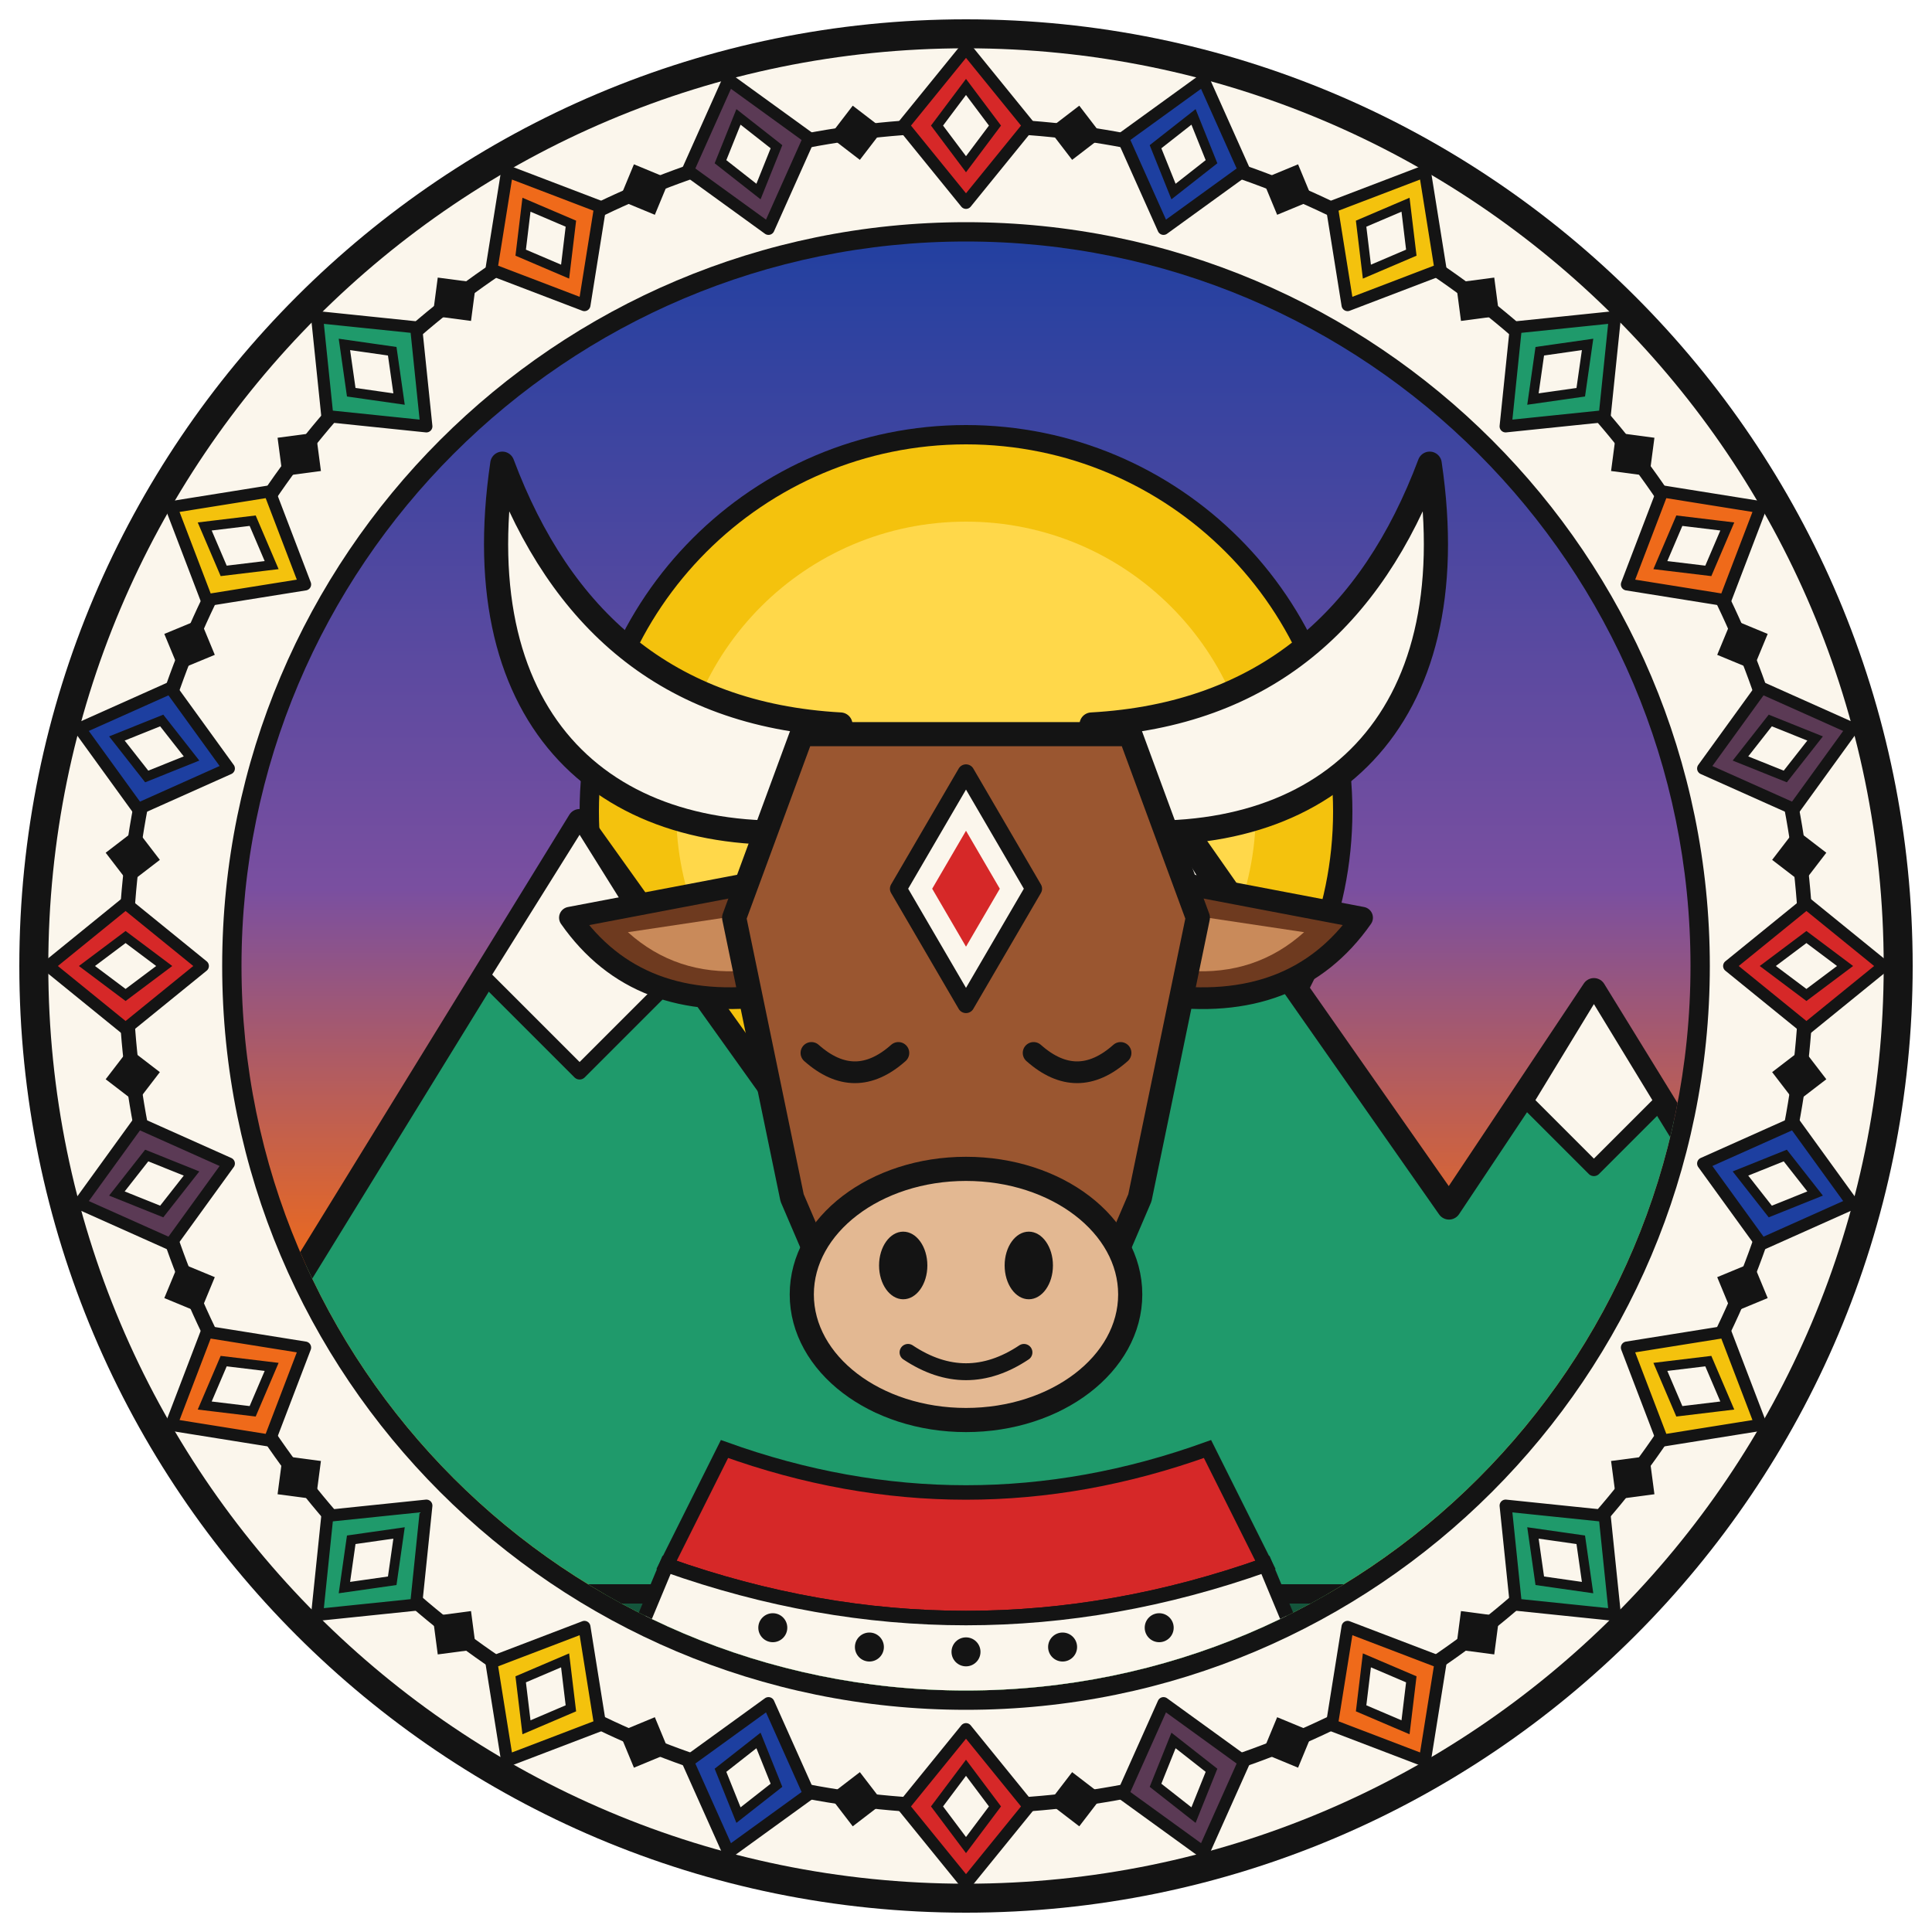
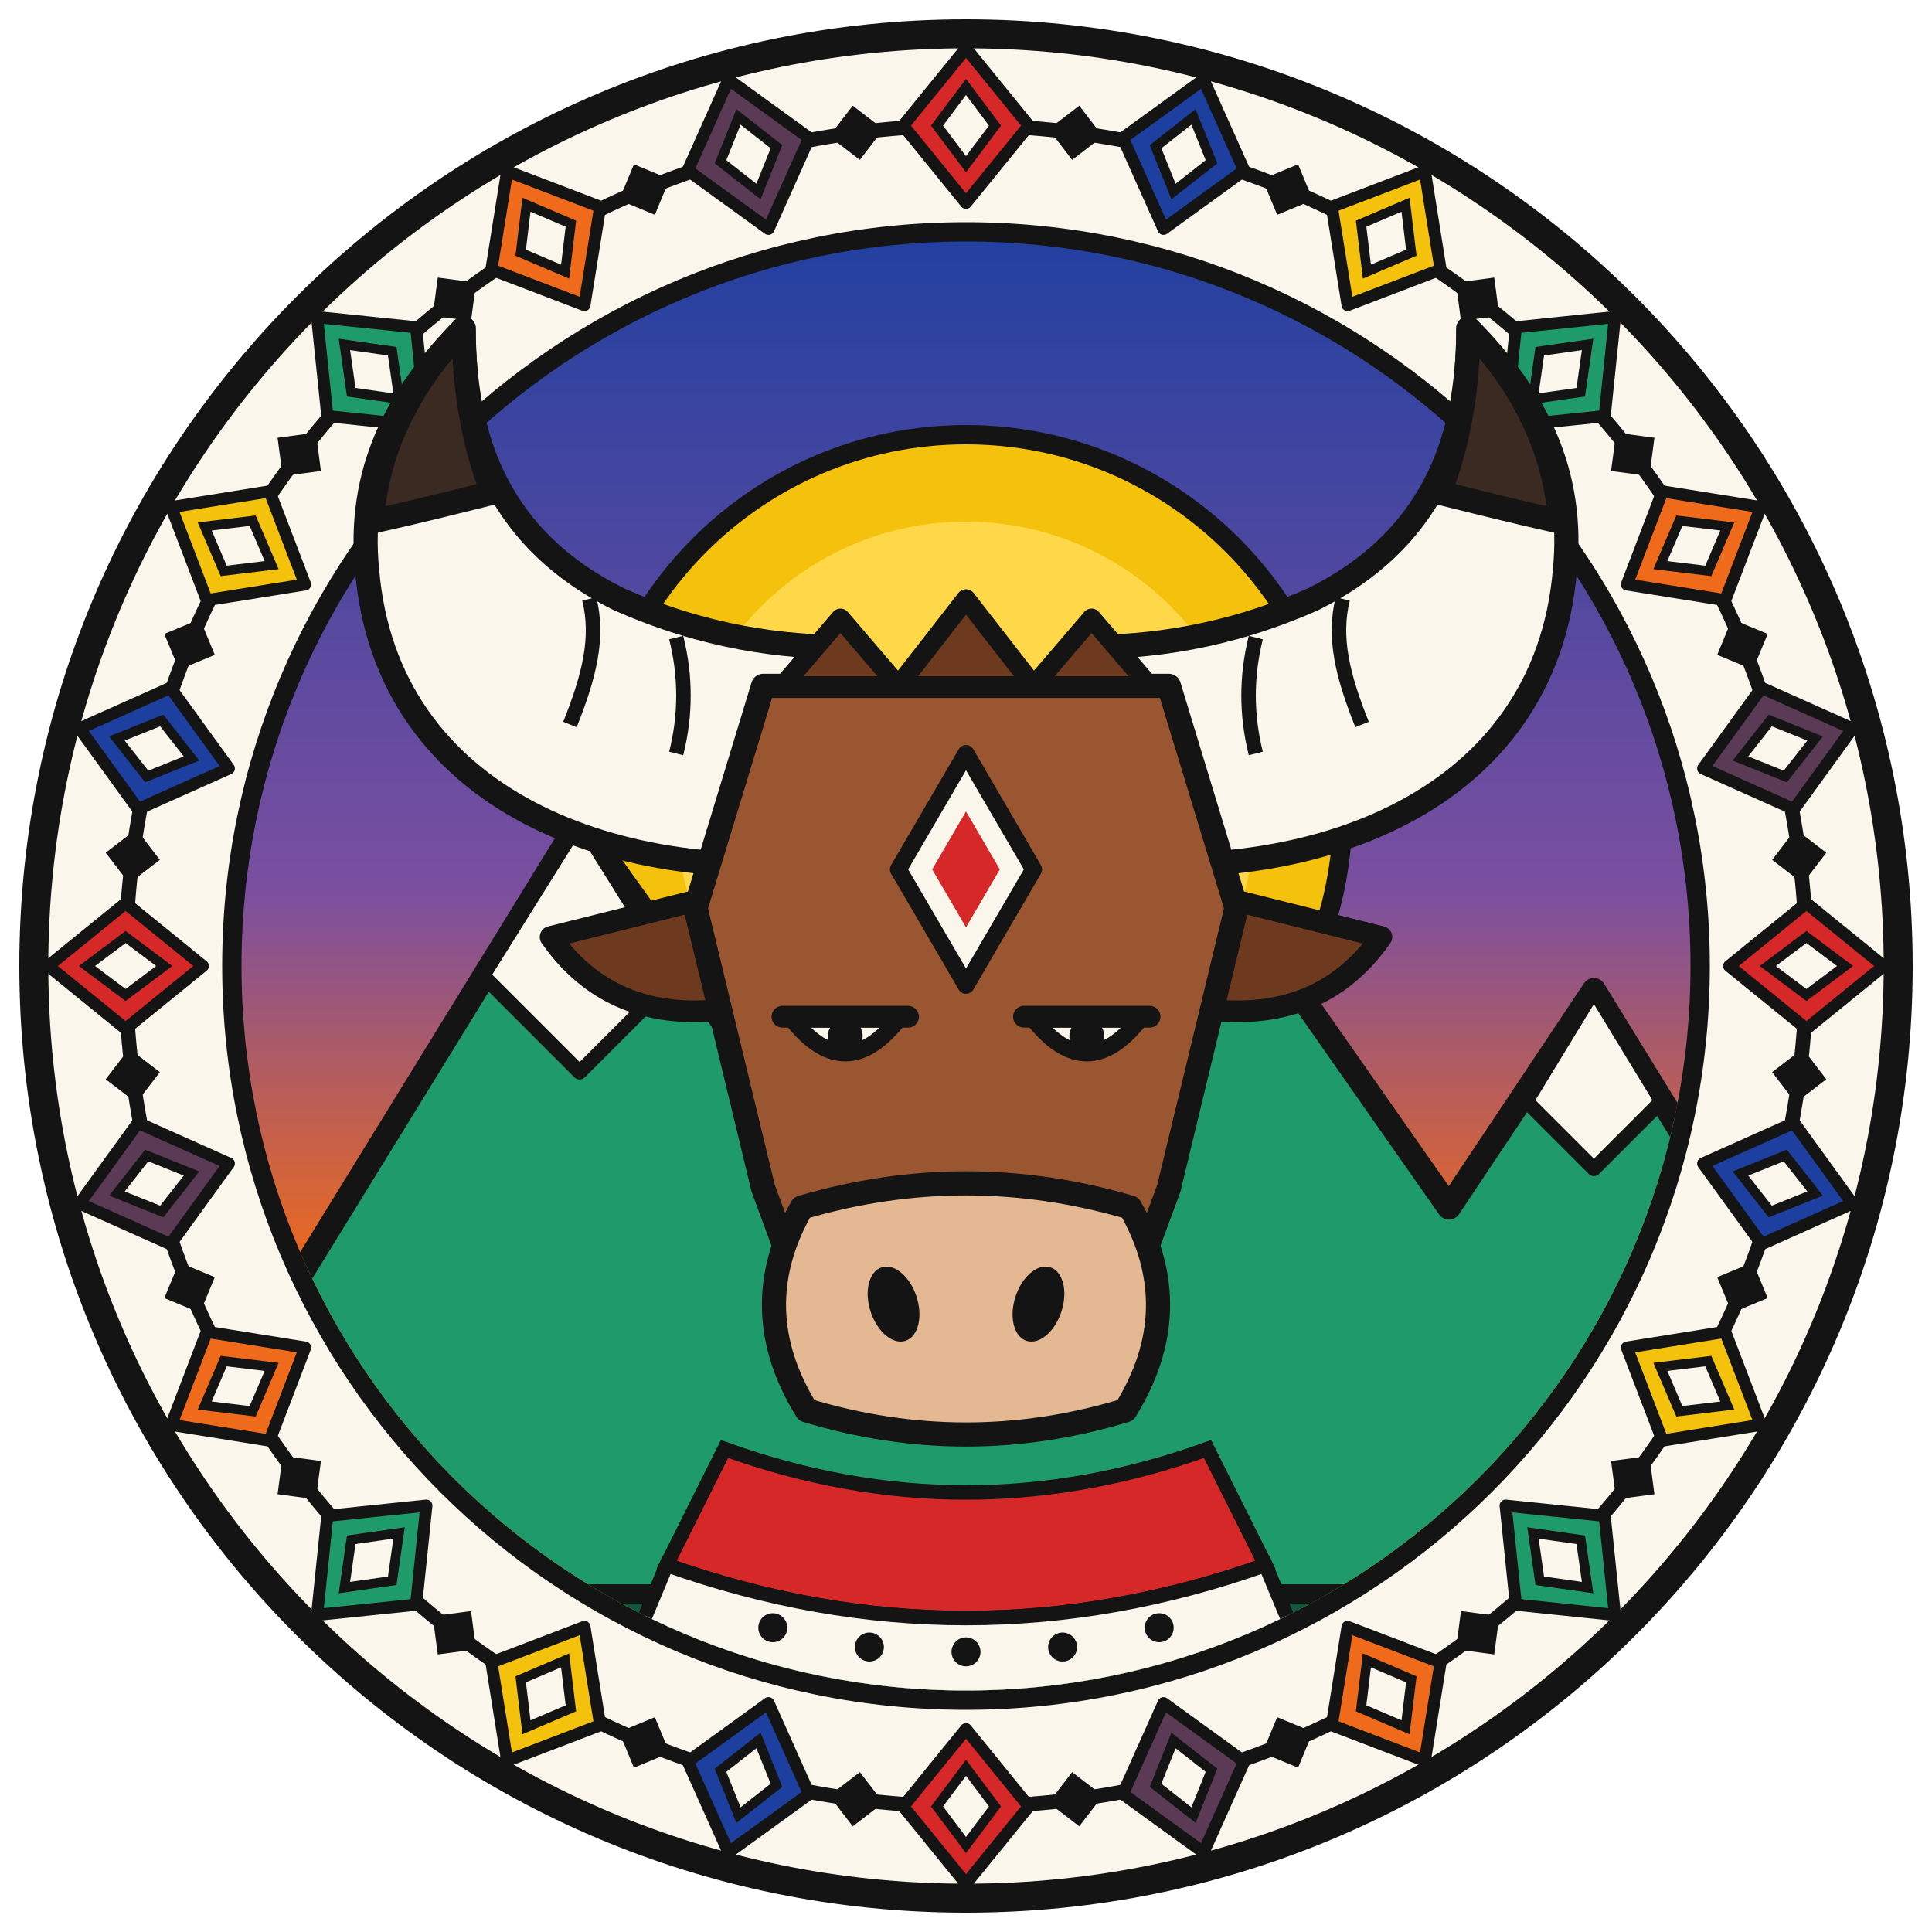
<svg xmlns="http://www.w3.org/2000/svg" viewBox="0 0 400 400" role="img" aria-labelledby="t">
  <defs>
    <linearGradient id="sky" x1="0" y1="0" x2="0" y2="1">
      <stop offset="0" stop-color="#1d3fa0" />
      <stop offset=".45" stop-color="#7a4fa0" />
      <stop offset=".7" stop-color="#ef6a1a" />
      <stop offset="1" stop-color="#f4c20d" />
    </linearGradient>
    <clipPath id="disc">
      <circle cx="200" cy="200" r="150" />
    </clipPath>
  </defs>
  <circle cx="200" cy="200" r="196" fill="#141414" />
  <circle cx="200" cy="200" r="190" fill="#fbf6ec" />
  <circle cx="200" cy="200" r="174" fill="none" stroke="#141414" stroke-width="3" />
  <g transform="rotate(0.0 200 200)">
    <path d="M200 10 L213 26 L200 42 L187 26Z" fill="#d62828" stroke="#141414" stroke-width="2.5" stroke-linejoin="round" />
    <path d="M200 18 L206 26 L200 34 L194 26Z" fill="#fbf6ec" stroke="#141414" stroke-width="2" />
  </g>
  <g transform="rotate(7.5 200 200)">
    <rect x="196" y="22" width="8" height="8" fill="#141414" transform="rotate(45 200 26)" />
  </g>
  <g transform="rotate(15.0 200 200)">
    <path d="M200 10 L213 26 L200 42 L187 26Z" fill="#1d3fa0" stroke="#141414" stroke-width="2.5" stroke-linejoin="round" />
    <path d="M200 18 L206 26 L200 34 L194 26Z" fill="#fbf6ec" stroke="#141414" stroke-width="2" />
  </g>
  <g transform="rotate(22.5 200 200)">
    <rect x="196" y="22" width="8" height="8" fill="#141414" transform="rotate(45 200 26)" />
  </g>
  <g transform="rotate(30.0 200 200)">
    <path d="M200 10 L213 26 L200 42 L187 26Z" fill="#f4c20d" stroke="#141414" stroke-width="2.5" stroke-linejoin="round" />
    <path d="M200 18 L206 26 L200 34 L194 26Z" fill="#fbf6ec" stroke="#141414" stroke-width="2" />
  </g>
  <g transform="rotate(37.5 200 200)">
    <rect x="196" y="22" width="8" height="8" fill="#141414" transform="rotate(45 200 26)" />
  </g>
  <g transform="rotate(45.0 200 200)">
    <path d="M200 10 L213 26 L200 42 L187 26Z" fill="#1f9a6b" stroke="#141414" stroke-width="2.5" stroke-linejoin="round" />
    <path d="M200 18 L206 26 L200 34 L194 26Z" fill="#fbf6ec" stroke="#141414" stroke-width="2" />
  </g>
  <g transform="rotate(52.5 200 200)">
    <rect x="196" y="22" width="8" height="8" fill="#141414" transform="rotate(45 200 26)" />
  </g>
  <g transform="rotate(60.0 200 200)">
    <path d="M200 10 L213 26 L200 42 L187 26Z" fill="#ef6a1a" stroke="#141414" stroke-width="2.5" stroke-linejoin="round" />
    <path d="M200 18 L206 26 L200 34 L194 26Z" fill="#fbf6ec" stroke="#141414" stroke-width="2" />
  </g>
  <g transform="rotate(67.5 200 200)">
    <rect x="196" y="22" width="8" height="8" fill="#141414" transform="rotate(45 200 26)" />
  </g>
  <g transform="rotate(75.0 200 200)">
    <path d="M200 10 L213 26 L200 42 L187 26Z" fill="#5b3a55" stroke="#141414" stroke-width="2.5" stroke-linejoin="round" />
    <path d="M200 18 L206 26 L200 34 L194 26Z" fill="#fbf6ec" stroke="#141414" stroke-width="2" />
  </g>
  <g transform="rotate(82.5 200 200)">
    <rect x="196" y="22" width="8" height="8" fill="#141414" transform="rotate(45 200 26)" />
  </g>
  <g transform="rotate(90.0 200 200)">
    <path d="M200 10 L213 26 L200 42 L187 26Z" fill="#d62828" stroke="#141414" stroke-width="2.5" stroke-linejoin="round" />
    <path d="M200 18 L206 26 L200 34 L194 26Z" fill="#fbf6ec" stroke="#141414" stroke-width="2" />
  </g>
  <g transform="rotate(97.5 200 200)">
    <rect x="196" y="22" width="8" height="8" fill="#141414" transform="rotate(45 200 26)" />
  </g>
  <g transform="rotate(105.0 200 200)">
    <path d="M200 10 L213 26 L200 42 L187 26Z" fill="#1d3fa0" stroke="#141414" stroke-width="2.5" stroke-linejoin="round" />
    <path d="M200 18 L206 26 L200 34 L194 26Z" fill="#fbf6ec" stroke="#141414" stroke-width="2" />
  </g>
  <g transform="rotate(112.5 200 200)">
    <rect x="196" y="22" width="8" height="8" fill="#141414" transform="rotate(45 200 26)" />
  </g>
  <g transform="rotate(120.0 200 200)">
    <path d="M200 10 L213 26 L200 42 L187 26Z" fill="#f4c20d" stroke="#141414" stroke-width="2.5" stroke-linejoin="round" />
    <path d="M200 18 L206 26 L200 34 L194 26Z" fill="#fbf6ec" stroke="#141414" stroke-width="2" />
  </g>
  <g transform="rotate(127.5 200 200)">
    <rect x="196" y="22" width="8" height="8" fill="#141414" transform="rotate(45 200 26)" />
  </g>
  <g transform="rotate(135.0 200 200)">
    <path d="M200 10 L213 26 L200 42 L187 26Z" fill="#1f9a6b" stroke="#141414" stroke-width="2.5" stroke-linejoin="round" />
    <path d="M200 18 L206 26 L200 34 L194 26Z" fill="#fbf6ec" stroke="#141414" stroke-width="2" />
  </g>
  <g transform="rotate(142.5 200 200)">
    <rect x="196" y="22" width="8" height="8" fill="#141414" transform="rotate(45 200 26)" />
  </g>
  <g transform="rotate(150.0 200 200)">
    <path d="M200 10 L213 26 L200 42 L187 26Z" fill="#ef6a1a" stroke="#141414" stroke-width="2.5" stroke-linejoin="round" />
    <path d="M200 18 L206 26 L200 34 L194 26Z" fill="#fbf6ec" stroke="#141414" stroke-width="2" />
  </g>
  <g transform="rotate(157.5 200 200)">
    <rect x="196" y="22" width="8" height="8" fill="#141414" transform="rotate(45 200 26)" />
  </g>
  <g transform="rotate(165.0 200 200)">
    <path d="M200 10 L213 26 L200 42 L187 26Z" fill="#5b3a55" stroke="#141414" stroke-width="2.5" stroke-linejoin="round" />
    <path d="M200 18 L206 26 L200 34 L194 26Z" fill="#fbf6ec" stroke="#141414" stroke-width="2" />
  </g>
  <g transform="rotate(172.5 200 200)">
    <rect x="196" y="22" width="8" height="8" fill="#141414" transform="rotate(45 200 26)" />
  </g>
  <g transform="rotate(180.0 200 200)">
    <path d="M200 10 L213 26 L200 42 L187 26Z" fill="#d62828" stroke="#141414" stroke-width="2.5" stroke-linejoin="round" />
    <path d="M200 18 L206 26 L200 34 L194 26Z" fill="#fbf6ec" stroke="#141414" stroke-width="2" />
  </g>
  <g transform="rotate(187.5 200 200)">
    <rect x="196" y="22" width="8" height="8" fill="#141414" transform="rotate(45 200 26)" />
  </g>
  <g transform="rotate(195.0 200 200)">
    <path d="M200 10 L213 26 L200 42 L187 26Z" fill="#1d3fa0" stroke="#141414" stroke-width="2.5" stroke-linejoin="round" />
    <path d="M200 18 L206 26 L200 34 L194 26Z" fill="#fbf6ec" stroke="#141414" stroke-width="2" />
  </g>
  <g transform="rotate(202.5 200 200)">
    <rect x="196" y="22" width="8" height="8" fill="#141414" transform="rotate(45 200 26)" />
  </g>
  <g transform="rotate(210.0 200 200)">
    <path d="M200 10 L213 26 L200 42 L187 26Z" fill="#f4c20d" stroke="#141414" stroke-width="2.5" stroke-linejoin="round" />
    <path d="M200 18 L206 26 L200 34 L194 26Z" fill="#fbf6ec" stroke="#141414" stroke-width="2" />
  </g>
  <g transform="rotate(217.5 200 200)">
    <rect x="196" y="22" width="8" height="8" fill="#141414" transform="rotate(45 200 26)" />
  </g>
  <g transform="rotate(225.0 200 200)">
    <path d="M200 10 L213 26 L200 42 L187 26Z" fill="#1f9a6b" stroke="#141414" stroke-width="2.5" stroke-linejoin="round" />
    <path d="M200 18 L206 26 L200 34 L194 26Z" fill="#fbf6ec" stroke="#141414" stroke-width="2" />
  </g>
  <g transform="rotate(232.5 200 200)">
    <rect x="196" y="22" width="8" height="8" fill="#141414" transform="rotate(45 200 26)" />
  </g>
  <g transform="rotate(240.0 200 200)">
    <path d="M200 10 L213 26 L200 42 L187 26Z" fill="#ef6a1a" stroke="#141414" stroke-width="2.5" stroke-linejoin="round" />
    <path d="M200 18 L206 26 L200 34 L194 26Z" fill="#fbf6ec" stroke="#141414" stroke-width="2" />
  </g>
  <g transform="rotate(247.5 200 200)">
    <rect x="196" y="22" width="8" height="8" fill="#141414" transform="rotate(45 200 26)" />
  </g>
  <g transform="rotate(255.0 200 200)">
    <path d="M200 10 L213 26 L200 42 L187 26Z" fill="#5b3a55" stroke="#141414" stroke-width="2.5" stroke-linejoin="round" />
    <path d="M200 18 L206 26 L200 34 L194 26Z" fill="#fbf6ec" stroke="#141414" stroke-width="2" />
  </g>
  <g transform="rotate(262.5 200 200)">
    <rect x="196" y="22" width="8" height="8" fill="#141414" transform="rotate(45 200 26)" />
  </g>
  <g transform="rotate(270.0 200 200)">
    <path d="M200 10 L213 26 L200 42 L187 26Z" fill="#d62828" stroke="#141414" stroke-width="2.5" stroke-linejoin="round" />
    <path d="M200 18 L206 26 L200 34 L194 26Z" fill="#fbf6ec" stroke="#141414" stroke-width="2" />
  </g>
  <g transform="rotate(277.5 200 200)">
    <rect x="196" y="22" width="8" height="8" fill="#141414" transform="rotate(45 200 26)" />
  </g>
  <g transform="rotate(285.0 200 200)">
    <path d="M200 10 L213 26 L200 42 L187 26Z" fill="#1d3fa0" stroke="#141414" stroke-width="2.5" stroke-linejoin="round" />
    <path d="M200 18 L206 26 L200 34 L194 26Z" fill="#fbf6ec" stroke="#141414" stroke-width="2" />
  </g>
  <g transform="rotate(292.5 200 200)">
    <rect x="196" y="22" width="8" height="8" fill="#141414" transform="rotate(45 200 26)" />
  </g>
  <g transform="rotate(300.0 200 200)">
    <path d="M200 10 L213 26 L200 42 L187 26Z" fill="#f4c20d" stroke="#141414" stroke-width="2.5" stroke-linejoin="round" />
    <path d="M200 18 L206 26 L200 34 L194 26Z" fill="#fbf6ec" stroke="#141414" stroke-width="2" />
  </g>
  <g transform="rotate(307.5 200 200)">
    <rect x="196" y="22" width="8" height="8" fill="#141414" transform="rotate(45 200 26)" />
  </g>
  <g transform="rotate(315.0 200 200)">
    <path d="M200 10 L213 26 L200 42 L187 26Z" fill="#1f9a6b" stroke="#141414" stroke-width="2.5" stroke-linejoin="round" />
    <path d="M200 18 L206 26 L200 34 L194 26Z" fill="#fbf6ec" stroke="#141414" stroke-width="2" />
  </g>
  <g transform="rotate(322.5 200 200)">
    <rect x="196" y="22" width="8" height="8" fill="#141414" transform="rotate(45 200 26)" />
  </g>
  <g transform="rotate(330.0 200 200)">
    <path d="M200 10 L213 26 L200 42 L187 26Z" fill="#ef6a1a" stroke="#141414" stroke-width="2.5" stroke-linejoin="round" />
    <path d="M200 18 L206 26 L200 34 L194 26Z" fill="#fbf6ec" stroke="#141414" stroke-width="2" />
  </g>
  <g transform="rotate(337.5 200 200)">
    <rect x="196" y="22" width="8" height="8" fill="#141414" transform="rotate(45 200 26)" />
  </g>
  <g transform="rotate(345.0 200 200)">
    <path d="M200 10 L213 26 L200 42 L187 26Z" fill="#5b3a55" stroke="#141414" stroke-width="2.5" stroke-linejoin="round" />
    <path d="M200 18 L206 26 L200 34 L194 26Z" fill="#fbf6ec" stroke="#141414" stroke-width="2" />
  </g>
  <g transform="rotate(352.5 200 200)">
    <rect x="196" y="22" width="8" height="8" fill="#141414" transform="rotate(45 200 26)" />
  </g>
  <circle cx="200" cy="200" r="154" fill="#141414" />
  <g clip-path="url(#disc)">
    <rect x="40" y="40" width="320" height="320" fill="url(#sky)" />
    <circle cx="200" cy="168" r="78" fill="#f4c20d" stroke="#141414" stroke-width="4" />
    <circle cx="200" cy="168" r="60" fill="#ffd84a" />
    <path d="M40 300 L120 170 L170 240 L230 150 L300 250 L330 205 L370 270 L370 380 L40 380Z" fill="#1f9a6b" stroke="#141414" stroke-width="5" stroke-linejoin="round" />
    <path d="M120 170 L140 202 L120 222 L100 202Z M230 150 L250 182 L230 202 L210 182Z M330 205 L344 228 L330 242 L316 228Z" fill="#fbf6ec" stroke="#141414" stroke-width="3" stroke-linejoin="round" />
    <path d="M40 330 L370 330 L370 380 L40 380Z" fill="#14563c" />
    <path d="M40 330 L370 330" stroke="#141414" stroke-width="4" />
    <g stroke="#141414" stroke-width="3">
      <path d="M150 300 Q200 318 250 300 L262 324 Q200 346 138 324Z" fill="#d62828" />
      <path d="M138 324 Q200 346 262 324 L272 348 Q200 372 128 348Z" fill="#fbf6ec" />
      <path d="M128 348 Q200 372 272 348 L282 380 L118 380Z" fill="#1d3fa0" />
    </g>
    <g fill="#141414">
      <circle cx="160" cy="337" r="3" />
      <circle cx="180" cy="341" r="3" />
      <circle cx="200" cy="342" r="3" />
      <circle cx="220" cy="341" r="3" />
      <circle cx="240" cy="337" r="3" />
    </g>
  </g>
-   <g stroke="#141414" stroke-width="5" stroke-linejoin="round" fill="#fbf6ec">
-     <path d="M170 172 C126 176 96 150 104 96 C116 128 138 148 174 150Z" />
-     <path d="M230 172 C274 176 304 150 296 96 C284 128 262 148 226 150Z" />
+   <g stroke="#141414" stroke-width="5" stroke-linejoin="round">
+     <path d="M176 178 C128 184 80 166 76 118 C74 98 82 82 96 68 C96 92 104 112 128 124 C146 132 162 134 176 134Z" fill="#fbf6ec" />
+     <path d="M224 178 C272 184 320 166 324 118 C326 98 318 82 304 68 C304 92 296 112 272 124 C254 132 238 134 224 134Z" fill="#fbf6ec" />
+     <path d="M77 108 C78 92 86 78 96 68 C96 80 98 92 102 102 C94 104 86 106 77 108Z" fill="#3a2a22" />
+     <path d="M323 108 C322 92 314 78 304 68 C304 80 302 92 298 102 C306 104 314 106 323 108Z" fill="#3a2a22" />
+     <path d="M118 150 C122 140 124 132 122 124 M140 156 C142 148 142 140 140 132" fill="none" stroke-width="3" />
+     <path d="M282 150 C278 140 276 132 278 124 M260 156 C258 148 258 140 260 132" fill="none" stroke-width="3" />
  </g>
  <g stroke="#141414" stroke-width="4.5" stroke-linejoin="round" fill="#6e3a1f">
-     <path d="M160 182 L118 190 Q132 210 160 206Z" />
-     <path d="M240 182 L282 190 Q268 210 240 206Z" />
-     <path d="M150 190 L130 193 Q140 202 154 201Z" fill="#c98a5a" stroke-width="0" />
-     <path d="M250 190 L270 193 Q260 202 246 201Z" fill="#c98a5a" stroke-width="0" />
-   </g>
-   <path d="M166 152 L234 152 L248 190 L236 248 L218 290 L182 290 L164 248 L152 190Z" fill="#9a5630" stroke="#141414" stroke-width="5" stroke-linejoin="round" />
-   <path d="M200 160 L214 184 L200 208 L186 184Z" fill="#fbf6ec" stroke="#141414" stroke-width="3.5" stroke-linejoin="round" />
-   <path d="M200 172 L207 184 L200 196 L193 184Z" fill="#d62828" />
-   <g fill="none" stroke="#141414" stroke-width="4.5" stroke-linecap="round">
-     <path d="M168 218 Q177 226 186 218" />
-     <path d="M214 218 Q223 226 232 218" />
-   </g>
-   <ellipse cx="200" cy="268" rx="34" ry="26" fill="#e3b892" stroke="#141414" stroke-width="5" />
-   <ellipse cx="187" cy="262" rx="5" ry="7" fill="#141414" />
-   <ellipse cx="213" cy="262" rx="5" ry="7" fill="#141414" />
-   <path d="M188 280 Q200 288 212 280" fill="none" stroke="#141414" stroke-width="3.5" stroke-linecap="round" />
+     <path d="M154 184 L114 194 Q128 214 156 208Z" />
+     <path d="M246 184 L286 194 Q272 214 244 208Z" />
+   </g>
+   <path d="M158 142 L242 142 L256 188 L242 246 L228 284 L172 284 L158 246 L144 188Z" fill="#9a5630" stroke="#141414" stroke-width="5" stroke-linejoin="round" />
+   <path d="M162 142 L174 128 L186 142 L200 124 L214 142 L226 128 L238 142Z" fill="#6e3a1f" stroke="#141414" stroke-width="4" stroke-linejoin="round" />
+   <path d="M200 156 L214 180 L200 204 L186 180Z" fill="#fbf6ec" stroke="#141414" stroke-width="3.5" stroke-linejoin="round" />
+   <path d="M200 168 L207 180 L200 192 L193 180Z" fill="#d62828" />
+   <g stroke="#141414" stroke-width="3.5" stroke-linejoin="round">
+     <path d="M164 211 L186 211 Q175 225 164 211Z" fill="#fbf6ec" />
+     <path d="M214 211 L236 211 Q225 225 214 211Z" fill="#fbf6ec" />
+   </g>
+   <circle cx="175" cy="214.5" r="3.6" fill="#141414" />
+   <circle cx="225" cy="214.5" r="3.6" fill="#141414" />
+   <g stroke="#141414" stroke-width="4.5" stroke-linecap="round">
+     <path d="M162 210.5 H188 M212 210.5 H238" />
+   </g>
+   <path d="M166 250 Q200 240 234 250 Q246 271 233 292 Q200 302 167 292 Q154 271 166 250Z" fill="#e3b892" stroke="#141414" stroke-width="5" stroke-linejoin="round" />
+   <g fill="#141414">
+     <ellipse cx="185" cy="270" rx="5" ry="8" transform="rotate(-18 185 270)" />
+     <ellipse cx="215" cy="270" rx="5" ry="8" transform="rotate(18 215 270)" />
+   </g>
</svg>
